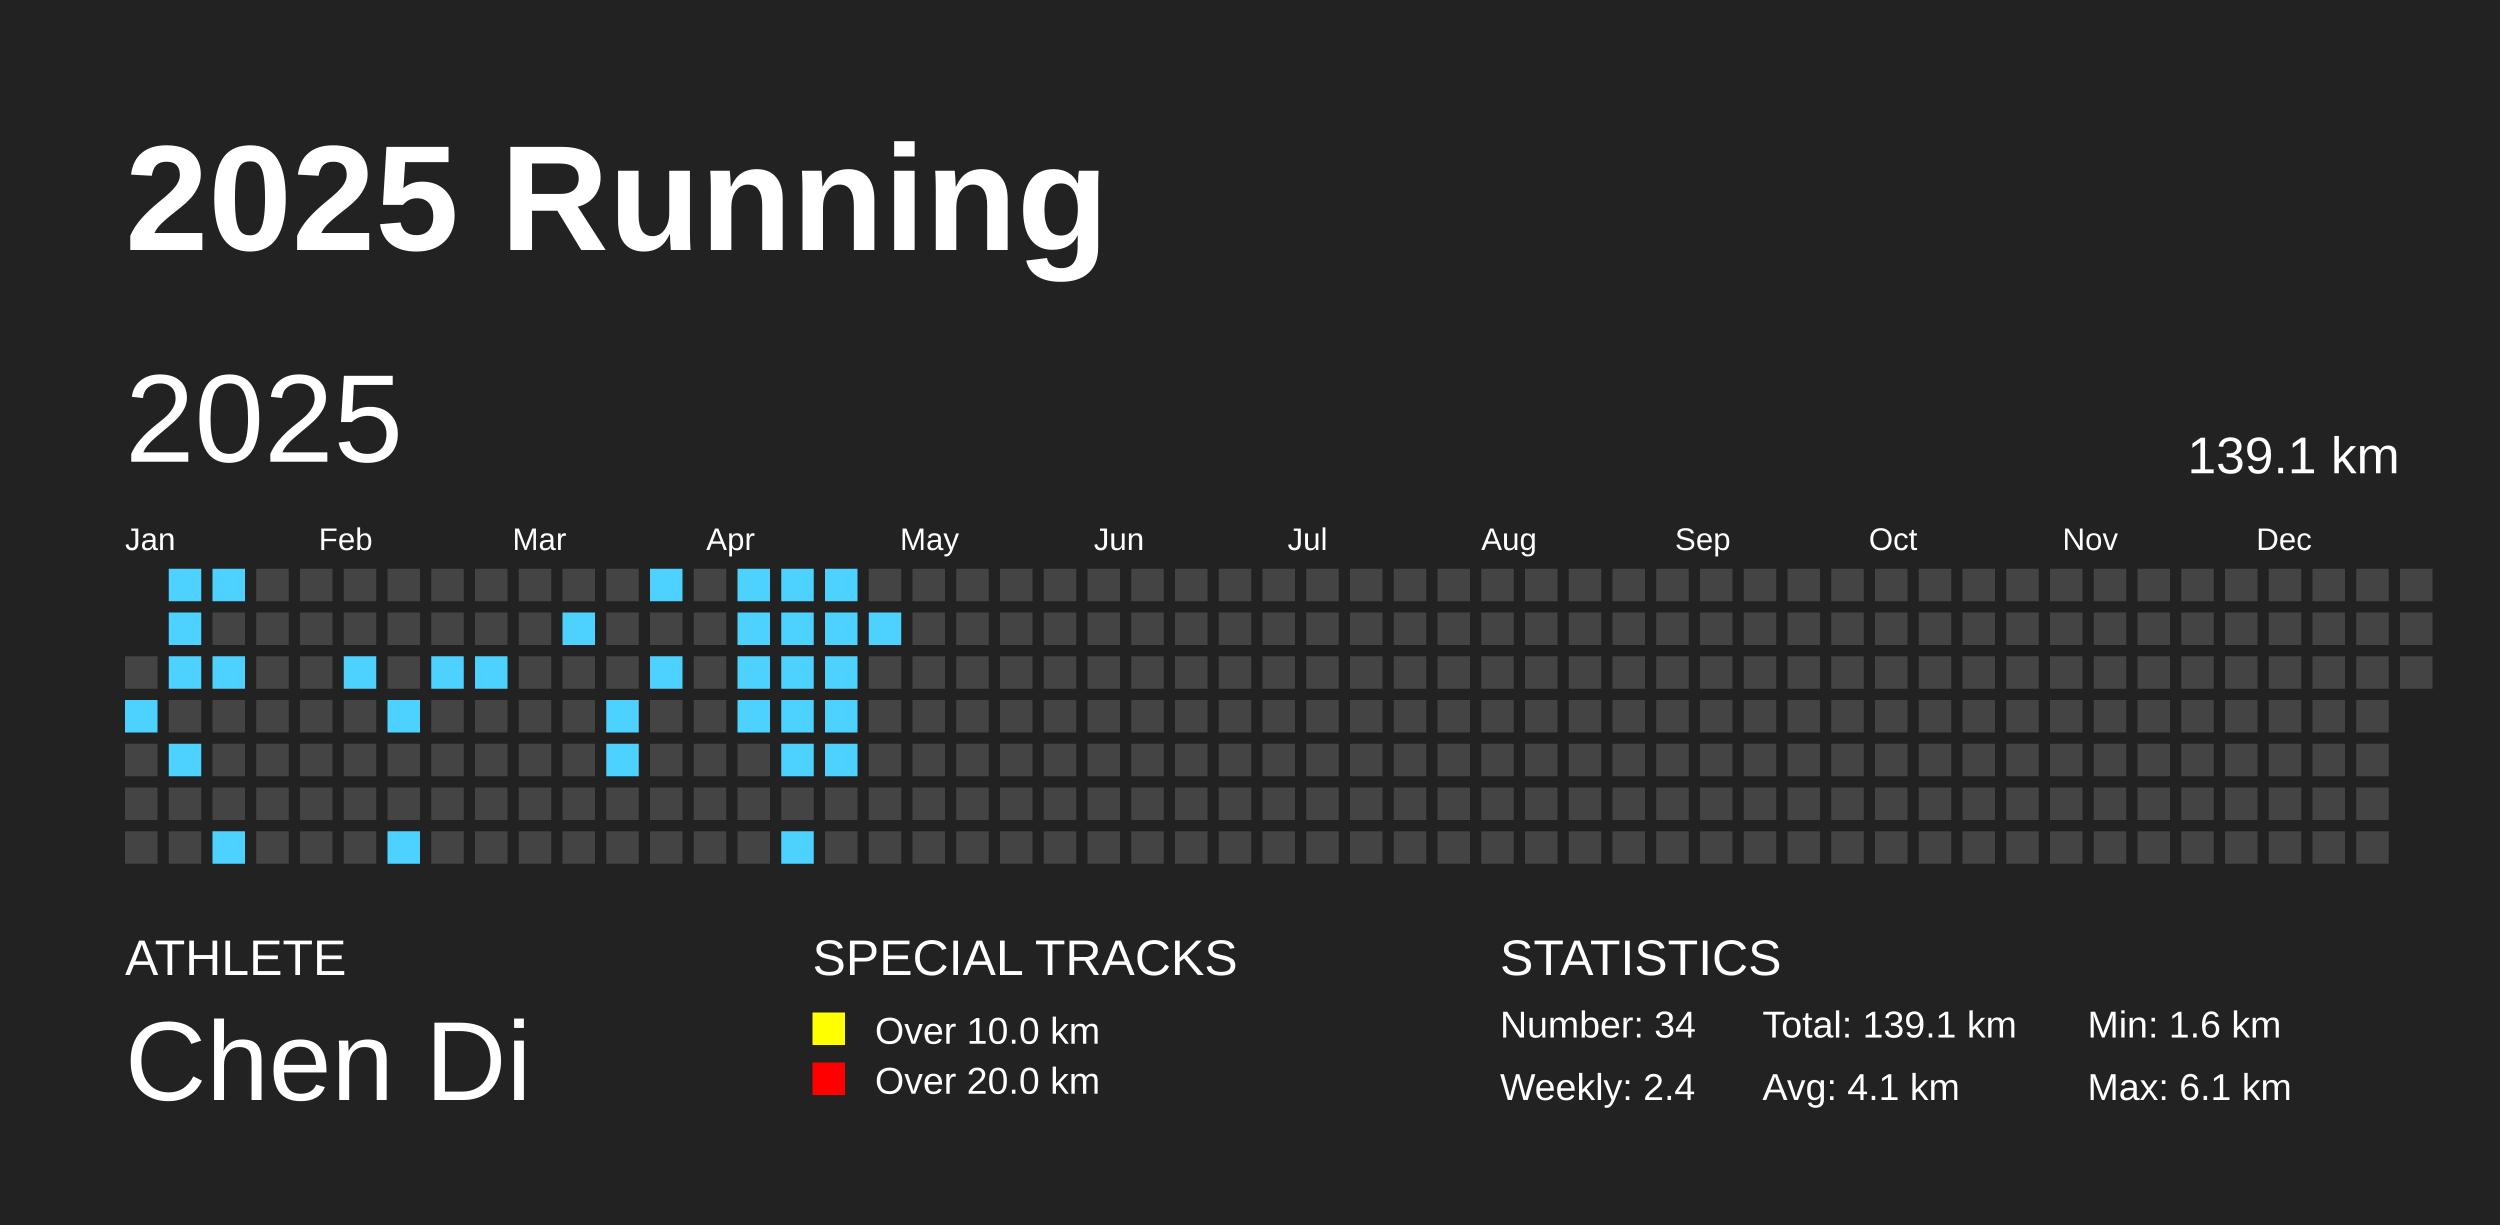
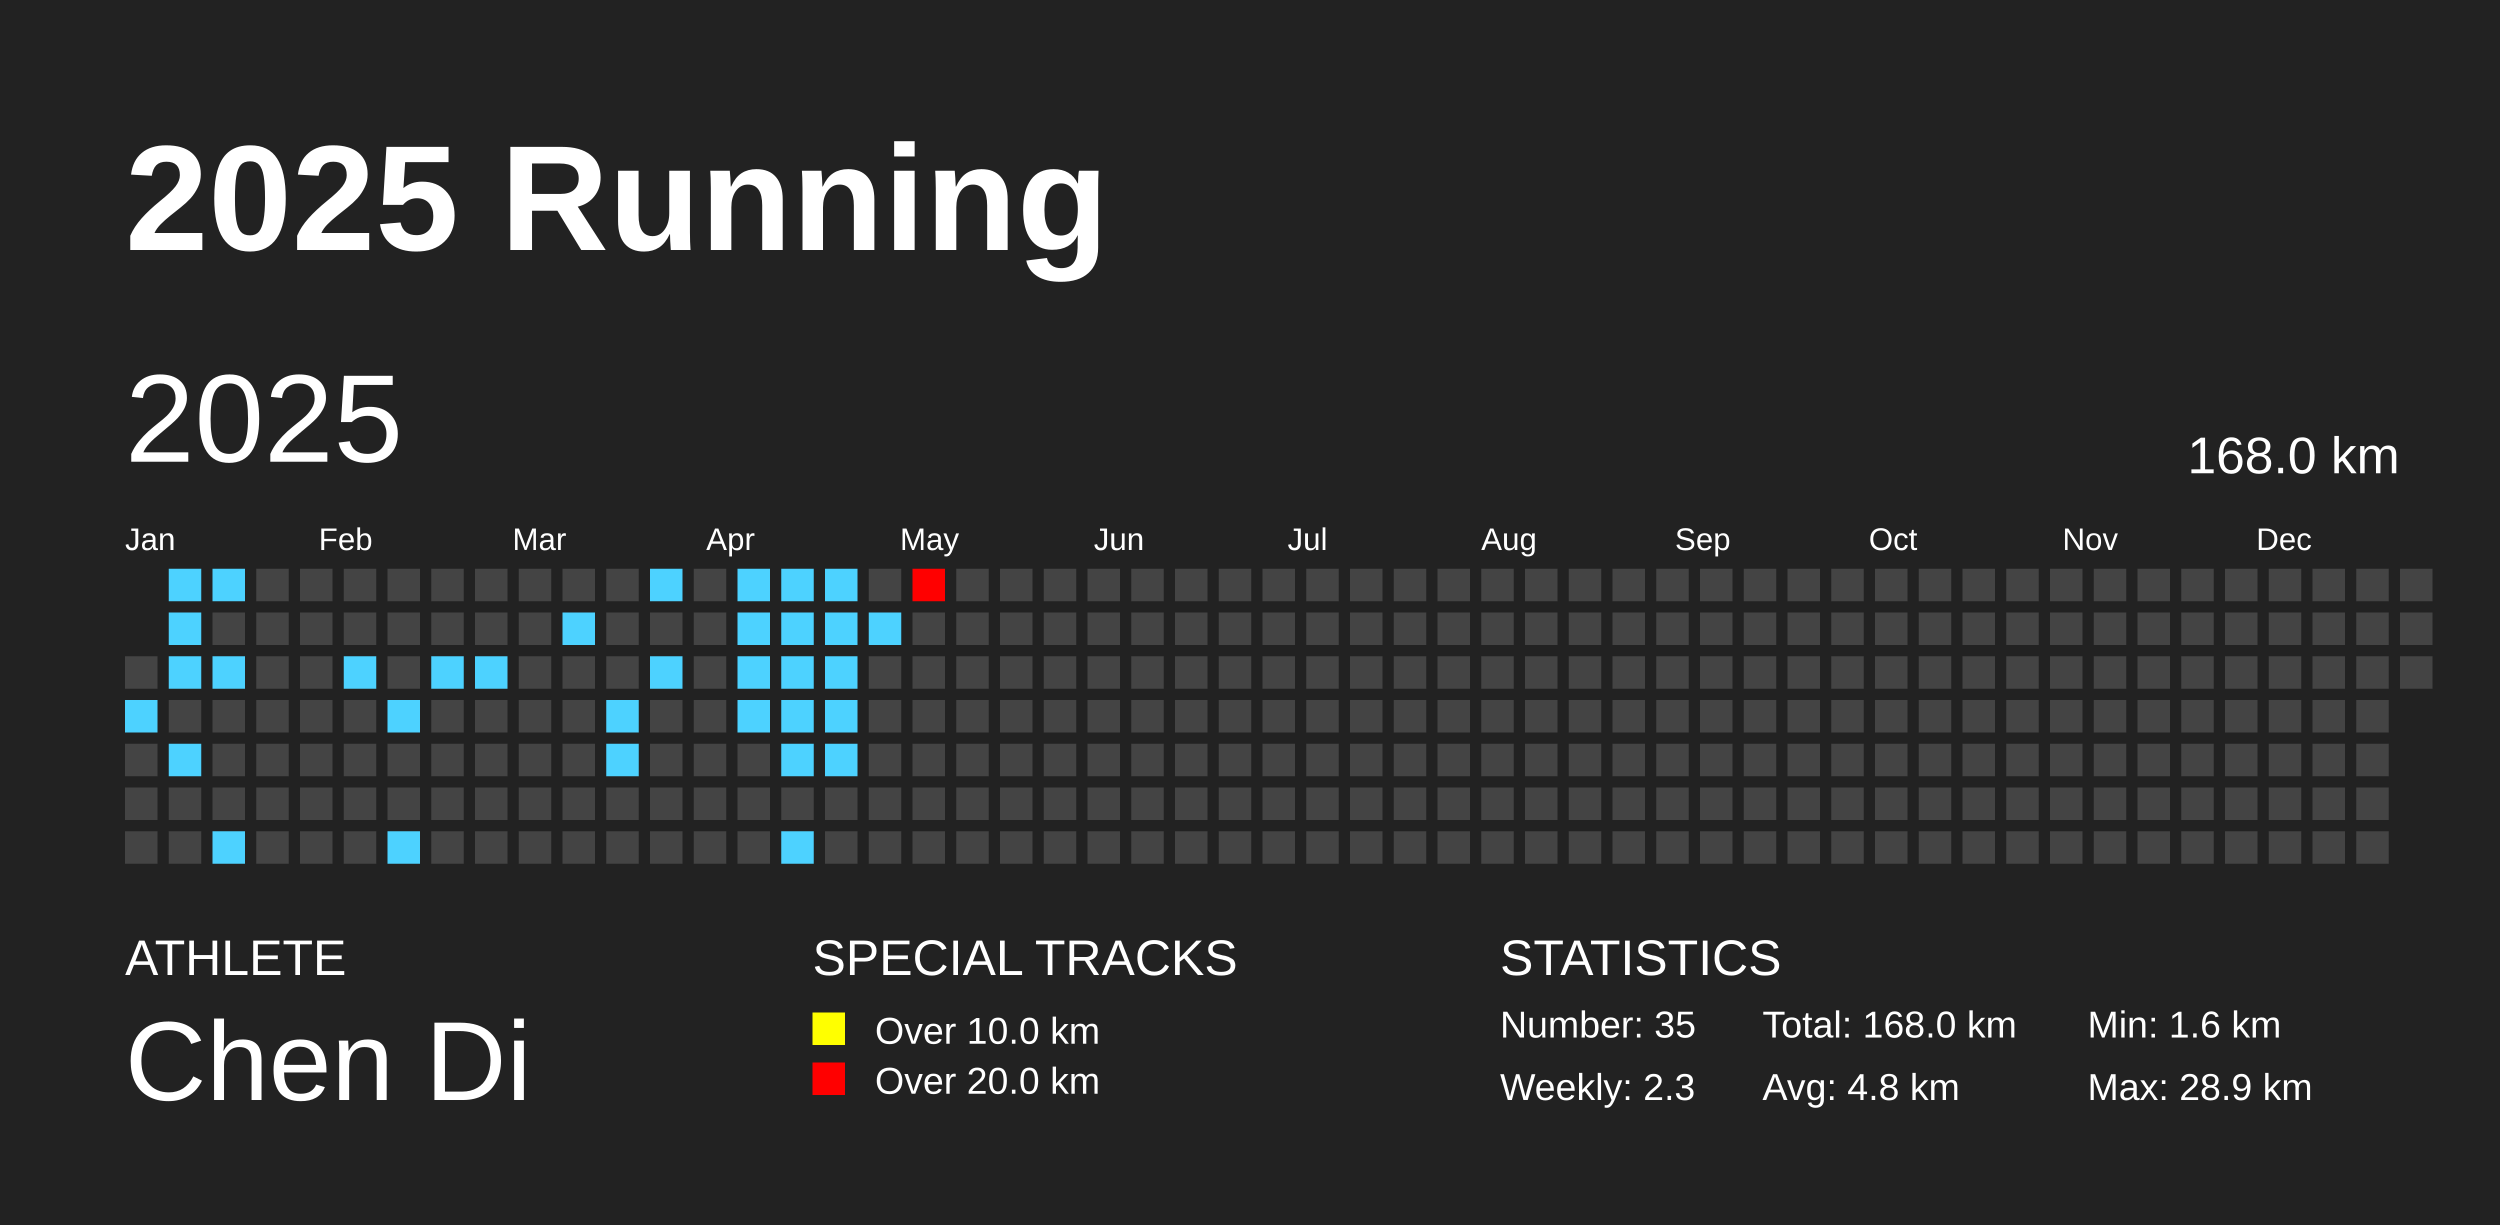
<svg xmlns="http://www.w3.org/2000/svg" baseProfile="full" height="98mm" version="1.1" viewBox="0,0,200,98" width="200mm">
  <defs />
  <rect fill="#222222" height="98" width="200" x="0" y="0" />
  <text fill="#FFFFFF" style="font-size:12px; font-family:Arial; font-weight:bold;" x="10" y="20">2025 Running</text>
  <text fill="#FFFFFF" style="font-size:4px; font-family:Arial" x="10" y="78">ATHLETE</text>
  <text fill="#FFFFFF" style="font-size:9px; font-family:Arial" x="10" y="88">Chen Di</text>
  <text fill="#FFFFFF" style="font-size:4px; font-family:Arial" x="65" y="78">SPECIAL TRACKS</text>
  <rect fill="yellow" height="2.6" width="2.6" x="65" y="81" />
  <text fill="#FFFFFF" style="font-size:3px; font-family:Arial" x="70" y="83.5">Over 10.0 km</text>
  <rect fill="red" height="2.6" width="2.6" x="65" y="85" />
  <text fill="#FFFFFF" style="font-size:3px; font-family:Arial" x="70" y="87.5">Over 20.0 km</text>
  <text fill="#FFFFFF" style="font-size:4px; font-family:Arial" x="120" y="78">STATISTICS</text>
-   <text fill="#FFFFFF" style="font-size:3px; font-family:Arial" x="120" y="83">Number: 34</text>
-   <text fill="#FFFFFF" style="font-size:3px; font-family:Arial" x="120" y="88">Weekly: 2.4</text>
-   <text fill="#FFFFFF" style="font-size:3px; font-family:Arial" x="141" y="83">Total: 139.1 km</text>
-   <text fill="#FFFFFF" style="font-size:3px; font-family:Arial" x="141" y="88">Avg: 4.1 km</text>
+   <text fill="#FFFFFF" style="font-size:3px; font-family:Arial" x="120" y="83">Number: 35</text>
+   <text fill="#FFFFFF" style="font-size:3px; font-family:Arial" x="120" y="88">Weekly: 2.3</text>
+   <text fill="#FFFFFF" style="font-size:3px; font-family:Arial" x="141" y="83">Total: 168.0 km</text>
+   <text fill="#FFFFFF" style="font-size:3px; font-family:Arial" x="141" y="88">Avg: 4.8 km</text>
  <text fill="#FFFFFF" style="font-size:3px; font-family:Arial" x="167" y="83">Min: 1.6 km</text>
-   <text fill="#FFFFFF" style="font-size:3px; font-family:Arial" x="167" y="88">Max: 6.1 km</text>
+   <text fill="#FFFFFF" style="font-size:3px; font-family:Arial" x="167" y="88">Max: 28.9 km</text>
  <text dominant-baseline="hanging" fill="#FFFFFF" style="font-size:10.0px; font-family:Arial;" x="10" y="30">2025</text>
-   <text dominant-baseline="hanging" fill="#FFFFFF" style="font-size:4.125px; font-family:Arial;" x="175" y="35">139.1 km</text>
+   <text dominant-baseline="hanging" fill="#FFFFFF" style="font-size:4.125px; font-family:Arial;" x="175" y="35">168.0 km</text>
  <text fill="#FFFFFF" style="font-size:2.5px; font-family:Arial" x="10.0" y="44">Jan</text>
  <text fill="#FFFFFF" style="font-size:2.5px; font-family:Arial" x="25.5" y="44">Feb</text>
  <text fill="#FFFFFF" style="font-size:2.5px; font-family:Arial" x="41.0" y="44">Mar</text>
  <text fill="#FFFFFF" style="font-size:2.5px; font-family:Arial" x="56.5" y="44">Apr</text>
  <text fill="#FFFFFF" style="font-size:2.5px; font-family:Arial" x="72.0" y="44">May</text>
  <text fill="#FFFFFF" style="font-size:2.5px; font-family:Arial" x="87.5" y="44">Jun</text>
  <text fill="#FFFFFF" style="font-size:2.5px; font-family:Arial" x="103.0" y="44">Jul</text>
  <text fill="#FFFFFF" style="font-size:2.5px; font-family:Arial" x="118.5" y="44">Aug</text>
  <text fill="#FFFFFF" style="font-size:2.5px; font-family:Arial" x="134.0" y="44">Sep</text>
  <text fill="#FFFFFF" style="font-size:2.5px; font-family:Arial" x="149.5" y="44">Oct</text>
  <text fill="#FFFFFF" style="font-size:2.5px; font-family:Arial" x="165.0" y="44">Nov</text>
  <text fill="#FFFFFF" style="font-size:2.5px; font-family:Arial" x="180.5" y="44">Dec</text>
  <rect fill="#444444" height="2.6" width="2.6" x="10.0" y="52.5" />
-   <rect fill="#4DD2FF" height="2.6" width="2.6" x="10.0" y="56.0" />
+   <rect fill="#4dd2ff" height="2.6" width="2.6" x="10.0" y="56.0" />
  <rect fill="#444444" height="2.6" width="2.6" x="10.0" y="59.5" />
  <rect fill="#444444" height="2.6" width="2.6" x="10.0" y="63.0" />
  <rect fill="#444444" height="2.6" width="2.6" x="10.0" y="66.5" />
-   <rect fill="#4DD2FF" height="2.6" width="2.6" x="13.5" y="45.5" />
-   <rect fill="#4DD2FF" height="2.6" width="2.6" x="13.5" y="49.0" />
-   <rect fill="#4DD2FF" height="2.6" width="2.6" x="13.5" y="52.5" />
+   <rect fill="#4dd2ff" height="2.6" width="2.6" x="13.5" y="45.5" />
+   <rect fill="#4dd2ff" height="2.6" width="2.6" x="13.5" y="49.0" />
+   <rect fill="#4dd2ff" height="2.6" width="2.6" x="13.5" y="52.5" />
  <rect fill="#444444" height="2.6" width="2.6" x="13.5" y="56.0" />
-   <rect fill="#4DD2FF" height="2.6" width="2.6" x="13.5" y="59.5" />
+   <rect fill="#4dd2ff" height="2.6" width="2.6" x="13.5" y="59.5" />
  <rect fill="#444444" height="2.6" width="2.6" x="13.5" y="63.0" />
  <rect fill="#444444" height="2.6" width="2.6" x="13.5" y="66.5" />
-   <rect fill="#4DD2FF" height="2.6" width="2.6" x="17.0" y="45.5" />
+   <rect fill="#4dd2ff" height="2.6" width="2.6" x="17.0" y="45.5" />
  <rect fill="#444444" height="2.6" width="2.6" x="17.0" y="49.0" />
-   <rect fill="#4DD2FF" height="2.6" width="2.6" x="17.0" y="52.5" />
+   <rect fill="#4dd2ff" height="2.6" width="2.6" x="17.0" y="52.5" />
  <rect fill="#444444" height="2.6" width="2.6" x="17.0" y="56.0" />
  <rect fill="#444444" height="2.6" width="2.6" x="17.0" y="59.5" />
  <rect fill="#444444" height="2.6" width="2.6" x="17.0" y="63.0" />
-   <rect fill="#4DD2FF" height="2.6" width="2.6" x="17.0" y="66.5" />
+   <rect fill="#4dd2ff" height="2.6" width="2.6" x="17.0" y="66.5" />
  <rect fill="#444444" height="2.6" width="2.6" x="20.5" y="45.5" />
  <rect fill="#444444" height="2.6" width="2.6" x="20.5" y="49.0" />
  <rect fill="#444444" height="2.6" width="2.6" x="20.5" y="52.5" />
  <rect fill="#444444" height="2.6" width="2.6" x="20.5" y="56.0" />
  <rect fill="#444444" height="2.6" width="2.6" x="20.5" y="59.5" />
  <rect fill="#444444" height="2.6" width="2.6" x="20.5" y="63.0" />
  <rect fill="#444444" height="2.6" width="2.6" x="20.5" y="66.5" />
  <rect fill="#444444" height="2.6" width="2.6" x="24.0" y="45.5" />
  <rect fill="#444444" height="2.6" width="2.6" x="24.0" y="49.0" />
  <rect fill="#444444" height="2.6" width="2.6" x="24.0" y="52.5" />
  <rect fill="#444444" height="2.6" width="2.6" x="24.0" y="56.0" />
  <rect fill="#444444" height="2.6" width="2.6" x="24.0" y="59.5" />
  <rect fill="#444444" height="2.6" width="2.6" x="24.0" y="63.0" />
  <rect fill="#444444" height="2.6" width="2.6" x="24.0" y="66.5" />
  <rect fill="#444444" height="2.6" width="2.6" x="27.5" y="45.5" />
  <rect fill="#444444" height="2.6" width="2.6" x="27.5" y="49.0" />
-   <rect fill="#4DD2FF" height="2.6" width="2.6" x="27.5" y="52.5" />
+   <rect fill="#4dd2ff" height="2.6" width="2.6" x="27.5" y="52.5" />
  <rect fill="#444444" height="2.6" width="2.6" x="27.5" y="56.0" />
  <rect fill="#444444" height="2.6" width="2.6" x="27.5" y="59.5" />
  <rect fill="#444444" height="2.6" width="2.6" x="27.5" y="63.0" />
  <rect fill="#444444" height="2.6" width="2.6" x="27.5" y="66.5" />
  <rect fill="#444444" height="2.6" width="2.6" x="31.0" y="45.5" />
  <rect fill="#444444" height="2.6" width="2.6" x="31.0" y="49.0" />
  <rect fill="#444444" height="2.6" width="2.6" x="31.0" y="52.5" />
-   <rect fill="#4DD2FF" height="2.6" width="2.6" x="31.0" y="56.0" />
+   <rect fill="#4dd2ff" height="2.6" width="2.6" x="31.0" y="56.0" />
  <rect fill="#444444" height="2.6" width="2.6" x="31.0" y="59.5" />
  <rect fill="#444444" height="2.6" width="2.6" x="31.0" y="63.0" />
-   <rect fill="#4DD2FF" height="2.6" width="2.6" x="31.0" y="66.5" />
+   <rect fill="#4dd2ff" height="2.6" width="2.6" x="31.0" y="66.5" />
  <rect fill="#444444" height="2.6" width="2.6" x="34.5" y="45.5" />
  <rect fill="#444444" height="2.6" width="2.6" x="34.5" y="49.0" />
-   <rect fill="#4DD2FF" height="2.6" width="2.6" x="34.5" y="52.5" />
+   <rect fill="#4dd2ff" height="2.6" width="2.6" x="34.5" y="52.5" />
  <rect fill="#444444" height="2.6" width="2.6" x="34.5" y="56.0" />
  <rect fill="#444444" height="2.6" width="2.6" x="34.5" y="59.5" />
  <rect fill="#444444" height="2.6" width="2.6" x="34.5" y="63.0" />
  <rect fill="#444444" height="2.6" width="2.6" x="34.5" y="66.5" />
  <rect fill="#444444" height="2.6" width="2.6" x="38.0" y="45.5" />
  <rect fill="#444444" height="2.6" width="2.6" x="38.0" y="49.0" />
-   <rect fill="#4DD2FF" height="2.6" width="2.6" x="38.0" y="52.5" />
+   <rect fill="#4dd2ff" height="2.6" width="2.6" x="38.0" y="52.5" />
  <rect fill="#444444" height="2.6" width="2.6" x="38.0" y="56.0" />
  <rect fill="#444444" height="2.6" width="2.6" x="38.0" y="59.5" />
  <rect fill="#444444" height="2.6" width="2.6" x="38.0" y="63.0" />
  <rect fill="#444444" height="2.6" width="2.6" x="38.0" y="66.5" />
  <rect fill="#444444" height="2.6" width="2.6" x="41.5" y="45.5" />
  <rect fill="#444444" height="2.6" width="2.6" x="41.5" y="49.0" />
  <rect fill="#444444" height="2.6" width="2.6" x="41.5" y="52.5" />
  <rect fill="#444444" height="2.6" width="2.6" x="41.5" y="56.0" />
  <rect fill="#444444" height="2.6" width="2.6" x="41.5" y="59.5" />
  <rect fill="#444444" height="2.6" width="2.6" x="41.5" y="63.0" />
  <rect fill="#444444" height="2.6" width="2.6" x="41.5" y="66.5" />
  <rect fill="#444444" height="2.6" width="2.6" x="45.0" y="45.5" />
-   <rect fill="#4DD2FF" height="2.6" width="2.6" x="45.0" y="49.0" />
+   <rect fill="#4dd2ff" height="2.6" width="2.6" x="45.0" y="49.0" />
  <rect fill="#444444" height="2.6" width="2.6" x="45.0" y="52.5" />
  <rect fill="#444444" height="2.6" width="2.6" x="45.0" y="56.0" />
  <rect fill="#444444" height="2.6" width="2.6" x="45.0" y="59.5" />
  <rect fill="#444444" height="2.6" width="2.6" x="45.0" y="63.0" />
  <rect fill="#444444" height="2.6" width="2.6" x="45.0" y="66.5" />
  <rect fill="#444444" height="2.6" width="2.6" x="48.5" y="45.5" />
  <rect fill="#444444" height="2.6" width="2.6" x="48.5" y="49.0" />
  <rect fill="#444444" height="2.6" width="2.6" x="48.5" y="52.5" />
-   <rect fill="#4DD2FF" height="2.6" width="2.6" x="48.5" y="56.0" />
-   <rect fill="#4DD2FF" height="2.6" width="2.6" x="48.5" y="59.5" />
+   <rect fill="#4dd2ff" height="2.6" width="2.6" x="48.5" y="56.0" />
+   <rect fill="#4dd2ff" height="2.6" width="2.6" x="48.5" y="59.5" />
  <rect fill="#444444" height="2.6" width="2.6" x="48.5" y="63.0" />
  <rect fill="#444444" height="2.6" width="2.6" x="48.5" y="66.5" />
-   <rect fill="#4DD2FF" height="2.6" width="2.6" x="52.0" y="45.5" />
+   <rect fill="#4dd2ff" height="2.6" width="2.6" x="52.0" y="45.5" />
  <rect fill="#444444" height="2.6" width="2.6" x="52.0" y="49.0" />
-   <rect fill="#4DD2FF" height="2.6" width="2.6" x="52.0" y="52.5" />
+   <rect fill="#4dd2ff" height="2.6" width="2.6" x="52.0" y="52.5" />
  <rect fill="#444444" height="2.6" width="2.6" x="52.0" y="56.0" />
  <rect fill="#444444" height="2.6" width="2.6" x="52.0" y="59.5" />
  <rect fill="#444444" height="2.6" width="2.6" x="52.0" y="63.0" />
  <rect fill="#444444" height="2.6" width="2.6" x="52.0" y="66.5" />
  <rect fill="#444444" height="2.6" width="2.6" x="55.5" y="45.5" />
  <rect fill="#444444" height="2.6" width="2.6" x="55.5" y="49.0" />
  <rect fill="#444444" height="2.6" width="2.6" x="55.5" y="52.5" />
  <rect fill="#444444" height="2.6" width="2.6" x="55.5" y="56.0" />
  <rect fill="#444444" height="2.6" width="2.6" x="55.5" y="59.5" />
  <rect fill="#444444" height="2.6" width="2.6" x="55.5" y="63.0" />
  <rect fill="#444444" height="2.6" width="2.6" x="55.5" y="66.5" />
-   <rect fill="#4DD2FF" height="2.6" width="2.6" x="59.0" y="45.5" />
-   <rect fill="#4DD2FF" height="2.6" width="2.6" x="59.0" y="49.0" />
-   <rect fill="#4DD2FF" height="2.6" width="2.6" x="59.0" y="52.5" />
-   <rect fill="#4DD2FF" height="2.6" width="2.6" x="59.0" y="56.0" />
+   <rect fill="#4dd2ff" height="2.6" width="2.6" x="59.0" y="45.5" />
+   <rect fill="#4dd2ff" height="2.6" width="2.6" x="59.0" y="49.0" />
+   <rect fill="#4dd2ff" height="2.6" width="2.6" x="59.0" y="52.5" />
+   <rect fill="#4dd2ff" height="2.6" width="2.6" x="59.0" y="56.0" />
  <rect fill="#444444" height="2.6" width="2.6" x="59.0" y="59.5" />
  <rect fill="#444444" height="2.6" width="2.6" x="59.0" y="63.0" />
  <rect fill="#444444" height="2.6" width="2.6" x="59.0" y="66.5" />
-   <rect fill="#4DD2FF" height="2.6" width="2.6" x="62.5" y="45.5" />
-   <rect fill="#4DD2FF" height="2.6" width="2.6" x="62.5" y="49.0" />
-   <rect fill="#4DD2FF" height="2.6" width="2.6" x="62.5" y="52.5" />
-   <rect fill="#4DD2FF" height="2.6" width="2.6" x="62.5" y="56.0" />
-   <rect fill="#4DD2FF" height="2.6" width="2.6" x="62.5" y="59.5" />
+   <rect fill="#4dd2ff" height="2.6" width="2.6" x="62.5" y="45.5" />
+   <rect fill="#4dd2ff" height="2.6" width="2.6" x="62.5" y="49.0" />
+   <rect fill="#4dd2ff" height="2.6" width="2.6" x="62.5" y="52.5" />
+   <rect fill="#4dd2ff" height="2.6" width="2.6" x="62.5" y="56.0" />
+   <rect fill="#4dd2ff" height="2.6" width="2.6" x="62.5" y="59.5" />
  <rect fill="#444444" height="2.6" width="2.6" x="62.5" y="63.0" />
-   <rect fill="#4DD2FF" height="2.6" width="2.6" x="62.5" y="66.5" />
-   <rect fill="#4DD2FF" height="2.6" width="2.6" x="66.0" y="45.5" />
-   <rect fill="#4DD2FF" height="2.6" width="2.6" x="66.0" y="49.0" />
-   <rect fill="#4DD2FF" height="2.6" width="2.6" x="66.0" y="52.5" />
-   <rect fill="#4DD2FF" height="2.6" width="2.6" x="66.0" y="56.0" />
-   <rect fill="#4DD2FF" height="2.6" width="2.6" x="66.0" y="59.5" />
+   <rect fill="#4dd2ff" height="2.6" width="2.6" x="62.5" y="66.5" />
+   <rect fill="#4dd2ff" height="2.6" width="2.6" x="66.0" y="45.5" />
+   <rect fill="#4dd2ff" height="2.6" width="2.6" x="66.0" y="49.0" />
+   <rect fill="#4dd2ff" height="2.6" width="2.6" x="66.0" y="52.5" />
+   <rect fill="#4dd2ff" height="2.6" width="2.6" x="66.0" y="56.0" />
+   <rect fill="#4dd2ff" height="2.6" width="2.6" x="66.0" y="59.5" />
  <rect fill="#444444" height="2.6" width="2.6" x="66.0" y="63.0" />
  <rect fill="#444444" height="2.6" width="2.6" x="66.0" y="66.5" />
  <rect fill="#444444" height="2.6" width="2.6" x="69.5" y="45.5" />
-   <rect fill="#4DD2FF" height="2.6" width="2.6" x="69.5" y="49.0" />
+   <rect fill="#4dd2ff" height="2.6" width="2.6" x="69.5" y="49.0" />
  <rect fill="#444444" height="2.6" width="2.6" x="69.5" y="52.5" />
  <rect fill="#444444" height="2.6" width="2.6" x="69.5" y="56.0" />
  <rect fill="#444444" height="2.6" width="2.6" x="69.5" y="59.5" />
  <rect fill="#444444" height="2.6" width="2.6" x="69.5" y="63.0" />
  <rect fill="#444444" height="2.6" width="2.6" x="69.5" y="66.5" />
-   <rect fill="#444444" height="2.6" width="2.6" x="73.0" y="45.5" />
+   <rect fill="red" height="2.6" width="2.6" x="73.0" y="45.5" />
  <rect fill="#444444" height="2.6" width="2.6" x="73.0" y="49.0" />
  <rect fill="#444444" height="2.6" width="2.6" x="73.0" y="52.5" />
  <rect fill="#444444" height="2.6" width="2.6" x="73.0" y="56.0" />
  <rect fill="#444444" height="2.6" width="2.6" x="73.0" y="59.5" />
  <rect fill="#444444" height="2.6" width="2.6" x="73.0" y="63.0" />
  <rect fill="#444444" height="2.6" width="2.6" x="73.0" y="66.5" />
  <rect fill="#444444" height="2.6" width="2.6" x="76.5" y="45.5" />
  <rect fill="#444444" height="2.6" width="2.6" x="76.5" y="49.0" />
  <rect fill="#444444" height="2.6" width="2.6" x="76.5" y="52.5" />
  <rect fill="#444444" height="2.6" width="2.6" x="76.5" y="56.0" />
  <rect fill="#444444" height="2.6" width="2.6" x="76.5" y="59.5" />
  <rect fill="#444444" height="2.6" width="2.6" x="76.5" y="63.0" />
  <rect fill="#444444" height="2.6" width="2.6" x="76.5" y="66.5" />
  <rect fill="#444444" height="2.6" width="2.6" x="80.0" y="45.5" />
  <rect fill="#444444" height="2.6" width="2.6" x="80.0" y="49.0" />
  <rect fill="#444444" height="2.6" width="2.6" x="80.0" y="52.5" />
  <rect fill="#444444" height="2.6" width="2.6" x="80.0" y="56.0" />
  <rect fill="#444444" height="2.6" width="2.6" x="80.0" y="59.5" />
  <rect fill="#444444" height="2.6" width="2.6" x="80.0" y="63.0" />
  <rect fill="#444444" height="2.6" width="2.6" x="80.0" y="66.5" />
  <rect fill="#444444" height="2.6" width="2.6" x="83.5" y="45.5" />
  <rect fill="#444444" height="2.6" width="2.6" x="83.5" y="49.0" />
  <rect fill="#444444" height="2.6" width="2.6" x="83.5" y="52.5" />
  <rect fill="#444444" height="2.6" width="2.6" x="83.5" y="56.0" />
  <rect fill="#444444" height="2.6" width="2.6" x="83.5" y="59.5" />
  <rect fill="#444444" height="2.6" width="2.6" x="83.5" y="63.0" />
  <rect fill="#444444" height="2.6" width="2.6" x="83.5" y="66.5" />
  <rect fill="#444444" height="2.6" width="2.6" x="87.0" y="45.5" />
  <rect fill="#444444" height="2.6" width="2.6" x="87.0" y="49.0" />
  <rect fill="#444444" height="2.6" width="2.6" x="87.0" y="52.5" />
  <rect fill="#444444" height="2.6" width="2.6" x="87.0" y="56.0" />
  <rect fill="#444444" height="2.6" width="2.6" x="87.0" y="59.5" />
  <rect fill="#444444" height="2.6" width="2.6" x="87.0" y="63.0" />
  <rect fill="#444444" height="2.6" width="2.6" x="87.0" y="66.5" />
  <rect fill="#444444" height="2.6" width="2.6" x="90.5" y="45.5" />
  <rect fill="#444444" height="2.6" width="2.6" x="90.5" y="49.0" />
  <rect fill="#444444" height="2.6" width="2.6" x="90.5" y="52.5" />
  <rect fill="#444444" height="2.6" width="2.6" x="90.5" y="56.0" />
  <rect fill="#444444" height="2.6" width="2.6" x="90.5" y="59.5" />
  <rect fill="#444444" height="2.6" width="2.6" x="90.5" y="63.0" />
  <rect fill="#444444" height="2.6" width="2.6" x="90.5" y="66.5" />
  <rect fill="#444444" height="2.6" width="2.6" x="94.0" y="45.5" />
  <rect fill="#444444" height="2.6" width="2.6" x="94.0" y="49.0" />
  <rect fill="#444444" height="2.6" width="2.6" x="94.0" y="52.5" />
  <rect fill="#444444" height="2.6" width="2.6" x="94.0" y="56.0" />
  <rect fill="#444444" height="2.6" width="2.6" x="94.0" y="59.5" />
  <rect fill="#444444" height="2.6" width="2.6" x="94.0" y="63.0" />
  <rect fill="#444444" height="2.6" width="2.6" x="94.0" y="66.5" />
  <rect fill="#444444" height="2.6" width="2.6" x="97.5" y="45.5" />
  <rect fill="#444444" height="2.6" width="2.6" x="97.5" y="49.0" />
  <rect fill="#444444" height="2.6" width="2.6" x="97.5" y="52.5" />
  <rect fill="#444444" height="2.6" width="2.6" x="97.5" y="56.0" />
  <rect fill="#444444" height="2.6" width="2.6" x="97.5" y="59.5" />
  <rect fill="#444444" height="2.6" width="2.6" x="97.5" y="63.0" />
  <rect fill="#444444" height="2.6" width="2.6" x="97.5" y="66.5" />
  <rect fill="#444444" height="2.6" width="2.6" x="101.0" y="45.5" />
  <rect fill="#444444" height="2.6" width="2.6" x="101.0" y="49.0" />
  <rect fill="#444444" height="2.6" width="2.6" x="101.0" y="52.5" />
  <rect fill="#444444" height="2.6" width="2.6" x="101.0" y="56.0" />
  <rect fill="#444444" height="2.6" width="2.6" x="101.0" y="59.5" />
  <rect fill="#444444" height="2.6" width="2.6" x="101.0" y="63.0" />
  <rect fill="#444444" height="2.6" width="2.6" x="101.0" y="66.5" />
  <rect fill="#444444" height="2.6" width="2.6" x="104.5" y="45.5" />
  <rect fill="#444444" height="2.6" width="2.6" x="104.5" y="49.0" />
  <rect fill="#444444" height="2.6" width="2.6" x="104.5" y="52.5" />
  <rect fill="#444444" height="2.6" width="2.6" x="104.5" y="56.0" />
  <rect fill="#444444" height="2.6" width="2.6" x="104.5" y="59.5" />
  <rect fill="#444444" height="2.6" width="2.6" x="104.5" y="63.0" />
  <rect fill="#444444" height="2.6" width="2.6" x="104.5" y="66.5" />
  <rect fill="#444444" height="2.6" width="2.6" x="108.0" y="45.5" />
  <rect fill="#444444" height="2.6" width="2.6" x="108.0" y="49.0" />
  <rect fill="#444444" height="2.6" width="2.6" x="108.0" y="52.5" />
  <rect fill="#444444" height="2.6" width="2.6" x="108.0" y="56.0" />
  <rect fill="#444444" height="2.6" width="2.6" x="108.0" y="59.5" />
  <rect fill="#444444" height="2.6" width="2.6" x="108.0" y="63.0" />
  <rect fill="#444444" height="2.6" width="2.6" x="108.0" y="66.5" />
  <rect fill="#444444" height="2.6" width="2.6" x="111.5" y="45.5" />
  <rect fill="#444444" height="2.6" width="2.6" x="111.5" y="49.0" />
  <rect fill="#444444" height="2.6" width="2.6" x="111.5" y="52.5" />
  <rect fill="#444444" height="2.6" width="2.6" x="111.5" y="56.0" />
  <rect fill="#444444" height="2.6" width="2.6" x="111.5" y="59.5" />
  <rect fill="#444444" height="2.6" width="2.6" x="111.5" y="63.0" />
  <rect fill="#444444" height="2.6" width="2.6" x="111.5" y="66.5" />
  <rect fill="#444444" height="2.6" width="2.6" x="115.0" y="45.5" />
  <rect fill="#444444" height="2.6" width="2.6" x="115.0" y="49.0" />
  <rect fill="#444444" height="2.6" width="2.6" x="115.0" y="52.5" />
  <rect fill="#444444" height="2.6" width="2.6" x="115.0" y="56.0" />
  <rect fill="#444444" height="2.6" width="2.6" x="115.0" y="59.5" />
  <rect fill="#444444" height="2.6" width="2.6" x="115.0" y="63.0" />
  <rect fill="#444444" height="2.6" width="2.6" x="115.0" y="66.5" />
  <rect fill="#444444" height="2.6" width="2.6" x="118.5" y="45.5" />
  <rect fill="#444444" height="2.6" width="2.6" x="118.5" y="49.0" />
  <rect fill="#444444" height="2.6" width="2.6" x="118.5" y="52.5" />
  <rect fill="#444444" height="2.6" width="2.6" x="118.5" y="56.0" />
  <rect fill="#444444" height="2.6" width="2.6" x="118.5" y="59.5" />
  <rect fill="#444444" height="2.6" width="2.6" x="118.5" y="63.0" />
  <rect fill="#444444" height="2.6" width="2.6" x="118.5" y="66.5" />
  <rect fill="#444444" height="2.6" width="2.6" x="122.0" y="45.5" />
  <rect fill="#444444" height="2.6" width="2.6" x="122.0" y="49.0" />
  <rect fill="#444444" height="2.6" width="2.6" x="122.0" y="52.5" />
  <rect fill="#444444" height="2.6" width="2.6" x="122.0" y="56.0" />
  <rect fill="#444444" height="2.6" width="2.6" x="122.0" y="59.5" />
  <rect fill="#444444" height="2.6" width="2.6" x="122.0" y="63.0" />
  <rect fill="#444444" height="2.6" width="2.6" x="122.0" y="66.5" />
  <rect fill="#444444" height="2.6" width="2.6" x="125.5" y="45.5" />
  <rect fill="#444444" height="2.6" width="2.6" x="125.5" y="49.0" />
  <rect fill="#444444" height="2.6" width="2.6" x="125.5" y="52.5" />
  <rect fill="#444444" height="2.6" width="2.6" x="125.5" y="56.0" />
  <rect fill="#444444" height="2.6" width="2.6" x="125.5" y="59.5" />
  <rect fill="#444444" height="2.6" width="2.6" x="125.5" y="63.0" />
  <rect fill="#444444" height="2.6" width="2.6" x="125.5" y="66.5" />
  <rect fill="#444444" height="2.6" width="2.6" x="129.0" y="45.5" />
  <rect fill="#444444" height="2.6" width="2.6" x="129.0" y="49.0" />
  <rect fill="#444444" height="2.6" width="2.6" x="129.0" y="52.5" />
  <rect fill="#444444" height="2.6" width="2.6" x="129.0" y="56.0" />
  <rect fill="#444444" height="2.6" width="2.6" x="129.0" y="59.5" />
  <rect fill="#444444" height="2.6" width="2.6" x="129.0" y="63.0" />
  <rect fill="#444444" height="2.6" width="2.6" x="129.0" y="66.5" />
  <rect fill="#444444" height="2.6" width="2.6" x="132.5" y="45.5" />
  <rect fill="#444444" height="2.6" width="2.6" x="132.5" y="49.0" />
  <rect fill="#444444" height="2.6" width="2.6" x="132.5" y="52.5" />
  <rect fill="#444444" height="2.6" width="2.6" x="132.5" y="56.0" />
  <rect fill="#444444" height="2.6" width="2.6" x="132.5" y="59.5" />
  <rect fill="#444444" height="2.6" width="2.6" x="132.5" y="63.0" />
  <rect fill="#444444" height="2.6" width="2.6" x="132.5" y="66.5" />
  <rect fill="#444444" height="2.6" width="2.6" x="136.0" y="45.5" />
  <rect fill="#444444" height="2.6" width="2.6" x="136.0" y="49.0" />
  <rect fill="#444444" height="2.6" width="2.6" x="136.0" y="52.5" />
  <rect fill="#444444" height="2.6" width="2.6" x="136.0" y="56.0" />
  <rect fill="#444444" height="2.6" width="2.6" x="136.0" y="59.5" />
  <rect fill="#444444" height="2.6" width="2.6" x="136.0" y="63.0" />
  <rect fill="#444444" height="2.6" width="2.6" x="136.0" y="66.5" />
  <rect fill="#444444" height="2.6" width="2.6" x="139.5" y="45.5" />
  <rect fill="#444444" height="2.6" width="2.6" x="139.5" y="49.0" />
  <rect fill="#444444" height="2.6" width="2.6" x="139.5" y="52.5" />
  <rect fill="#444444" height="2.6" width="2.6" x="139.5" y="56.0" />
  <rect fill="#444444" height="2.6" width="2.6" x="139.5" y="59.5" />
  <rect fill="#444444" height="2.6" width="2.6" x="139.5" y="63.0" />
  <rect fill="#444444" height="2.6" width="2.6" x="139.5" y="66.5" />
  <rect fill="#444444" height="2.6" width="2.6" x="143.0" y="45.5" />
  <rect fill="#444444" height="2.6" width="2.6" x="143.0" y="49.0" />
  <rect fill="#444444" height="2.6" width="2.6" x="143.0" y="52.5" />
  <rect fill="#444444" height="2.6" width="2.6" x="143.0" y="56.0" />
  <rect fill="#444444" height="2.6" width="2.6" x="143.0" y="59.5" />
  <rect fill="#444444" height="2.6" width="2.6" x="143.0" y="63.0" />
  <rect fill="#444444" height="2.6" width="2.6" x="143.0" y="66.5" />
  <rect fill="#444444" height="2.6" width="2.6" x="146.5" y="45.5" />
  <rect fill="#444444" height="2.6" width="2.6" x="146.5" y="49.0" />
  <rect fill="#444444" height="2.6" width="2.6" x="146.5" y="52.5" />
  <rect fill="#444444" height="2.6" width="2.6" x="146.5" y="56.0" />
  <rect fill="#444444" height="2.6" width="2.6" x="146.5" y="59.5" />
  <rect fill="#444444" height="2.6" width="2.6" x="146.5" y="63.0" />
  <rect fill="#444444" height="2.6" width="2.6" x="146.5" y="66.5" />
  <rect fill="#444444" height="2.6" width="2.6" x="150.0" y="45.5" />
  <rect fill="#444444" height="2.6" width="2.6" x="150.0" y="49.0" />
  <rect fill="#444444" height="2.6" width="2.6" x="150.0" y="52.5" />
  <rect fill="#444444" height="2.6" width="2.6" x="150.0" y="56.0" />
  <rect fill="#444444" height="2.6" width="2.6" x="150.0" y="59.5" />
  <rect fill="#444444" height="2.6" width="2.6" x="150.0" y="63.0" />
  <rect fill="#444444" height="2.6" width="2.6" x="150.0" y="66.5" />
  <rect fill="#444444" height="2.6" width="2.6" x="153.5" y="45.5" />
  <rect fill="#444444" height="2.6" width="2.6" x="153.5" y="49.0" />
  <rect fill="#444444" height="2.6" width="2.6" x="153.5" y="52.5" />
  <rect fill="#444444" height="2.6" width="2.6" x="153.5" y="56.0" />
  <rect fill="#444444" height="2.6" width="2.6" x="153.5" y="59.5" />
  <rect fill="#444444" height="2.6" width="2.6" x="153.5" y="63.0" />
  <rect fill="#444444" height="2.6" width="2.6" x="153.5" y="66.5" />
  <rect fill="#444444" height="2.6" width="2.6" x="157.0" y="45.5" />
  <rect fill="#444444" height="2.6" width="2.6" x="157.0" y="49.0" />
  <rect fill="#444444" height="2.6" width="2.6" x="157.0" y="52.5" />
  <rect fill="#444444" height="2.6" width="2.6" x="157.0" y="56.0" />
  <rect fill="#444444" height="2.6" width="2.6" x="157.0" y="59.5" />
  <rect fill="#444444" height="2.6" width="2.6" x="157.0" y="63.0" />
  <rect fill="#444444" height="2.6" width="2.6" x="157.0" y="66.5" />
  <rect fill="#444444" height="2.6" width="2.6" x="160.5" y="45.5" />
  <rect fill="#444444" height="2.6" width="2.6" x="160.5" y="49.0" />
  <rect fill="#444444" height="2.6" width="2.6" x="160.5" y="52.5" />
  <rect fill="#444444" height="2.6" width="2.6" x="160.5" y="56.0" />
  <rect fill="#444444" height="2.6" width="2.6" x="160.5" y="59.5" />
  <rect fill="#444444" height="2.6" width="2.6" x="160.5" y="63.0" />
  <rect fill="#444444" height="2.6" width="2.6" x="160.5" y="66.5" />
  <rect fill="#444444" height="2.6" width="2.6" x="164.0" y="45.5" />
  <rect fill="#444444" height="2.6" width="2.6" x="164.0" y="49.0" />
  <rect fill="#444444" height="2.6" width="2.6" x="164.0" y="52.5" />
  <rect fill="#444444" height="2.6" width="2.6" x="164.0" y="56.0" />
  <rect fill="#444444" height="2.6" width="2.6" x="164.0" y="59.5" />
  <rect fill="#444444" height="2.6" width="2.6" x="164.0" y="63.0" />
  <rect fill="#444444" height="2.6" width="2.6" x="164.0" y="66.5" />
  <rect fill="#444444" height="2.6" width="2.6" x="167.5" y="45.5" />
  <rect fill="#444444" height="2.6" width="2.6" x="167.5" y="49.0" />
  <rect fill="#444444" height="2.6" width="2.6" x="167.5" y="52.5" />
  <rect fill="#444444" height="2.6" width="2.6" x="167.5" y="56.0" />
  <rect fill="#444444" height="2.6" width="2.6" x="167.5" y="59.5" />
  <rect fill="#444444" height="2.6" width="2.6" x="167.5" y="63.0" />
  <rect fill="#444444" height="2.6" width="2.6" x="167.5" y="66.5" />
  <rect fill="#444444" height="2.6" width="2.6" x="171.0" y="45.5" />
  <rect fill="#444444" height="2.6" width="2.6" x="171.0" y="49.0" />
  <rect fill="#444444" height="2.6" width="2.6" x="171.0" y="52.5" />
  <rect fill="#444444" height="2.6" width="2.6" x="171.0" y="56.0" />
  <rect fill="#444444" height="2.6" width="2.6" x="171.0" y="59.5" />
  <rect fill="#444444" height="2.6" width="2.6" x="171.0" y="63.0" />
  <rect fill="#444444" height="2.6" width="2.6" x="171.0" y="66.5" />
  <rect fill="#444444" height="2.6" width="2.6" x="174.5" y="45.5" />
  <rect fill="#444444" height="2.6" width="2.6" x="174.5" y="49.0" />
  <rect fill="#444444" height="2.6" width="2.6" x="174.5" y="52.5" />
  <rect fill="#444444" height="2.6" width="2.6" x="174.5" y="56.0" />
  <rect fill="#444444" height="2.6" width="2.6" x="174.5" y="59.5" />
  <rect fill="#444444" height="2.6" width="2.6" x="174.5" y="63.0" />
  <rect fill="#444444" height="2.6" width="2.6" x="174.5" y="66.5" />
  <rect fill="#444444" height="2.6" width="2.6" x="178.0" y="45.5" />
  <rect fill="#444444" height="2.6" width="2.6" x="178.0" y="49.0" />
  <rect fill="#444444" height="2.6" width="2.6" x="178.0" y="52.5" />
  <rect fill="#444444" height="2.6" width="2.6" x="178.0" y="56.0" />
  <rect fill="#444444" height="2.6" width="2.6" x="178.0" y="59.5" />
  <rect fill="#444444" height="2.6" width="2.6" x="178.0" y="63.0" />
  <rect fill="#444444" height="2.6" width="2.6" x="178.0" y="66.5" />
  <rect fill="#444444" height="2.6" width="2.6" x="181.5" y="45.5" />
  <rect fill="#444444" height="2.6" width="2.6" x="181.5" y="49.0" />
  <rect fill="#444444" height="2.6" width="2.6" x="181.5" y="52.5" />
  <rect fill="#444444" height="2.6" width="2.6" x="181.5" y="56.0" />
  <rect fill="#444444" height="2.6" width="2.6" x="181.5" y="59.5" />
  <rect fill="#444444" height="2.6" width="2.6" x="181.5" y="63.0" />
  <rect fill="#444444" height="2.6" width="2.6" x="181.5" y="66.5" />
  <rect fill="#444444" height="2.6" width="2.6" x="185.0" y="45.5" />
  <rect fill="#444444" height="2.6" width="2.6" x="185.0" y="49.0" />
  <rect fill="#444444" height="2.6" width="2.6" x="185.0" y="52.5" />
  <rect fill="#444444" height="2.6" width="2.6" x="185.0" y="56.0" />
  <rect fill="#444444" height="2.6" width="2.6" x="185.0" y="59.5" />
  <rect fill="#444444" height="2.6" width="2.6" x="185.0" y="63.0" />
  <rect fill="#444444" height="2.6" width="2.6" x="185.0" y="66.5" />
  <rect fill="#444444" height="2.6" width="2.6" x="188.5" y="45.5" />
  <rect fill="#444444" height="2.6" width="2.6" x="188.5" y="49.0" />
  <rect fill="#444444" height="2.6" width="2.6" x="188.5" y="52.5" />
  <rect fill="#444444" height="2.6" width="2.6" x="188.5" y="56.0" />
  <rect fill="#444444" height="2.6" width="2.6" x="188.5" y="59.5" />
  <rect fill="#444444" height="2.6" width="2.6" x="188.5" y="63.0" />
  <rect fill="#444444" height="2.6" width="2.6" x="188.5" y="66.5" />
  <rect fill="#444444" height="2.6" width="2.6" x="192.0" y="45.5" />
  <rect fill="#444444" height="2.6" width="2.6" x="192.0" y="49.0" />
  <rect fill="#444444" height="2.6" width="2.6" x="192.0" y="52.5" />
</svg>
